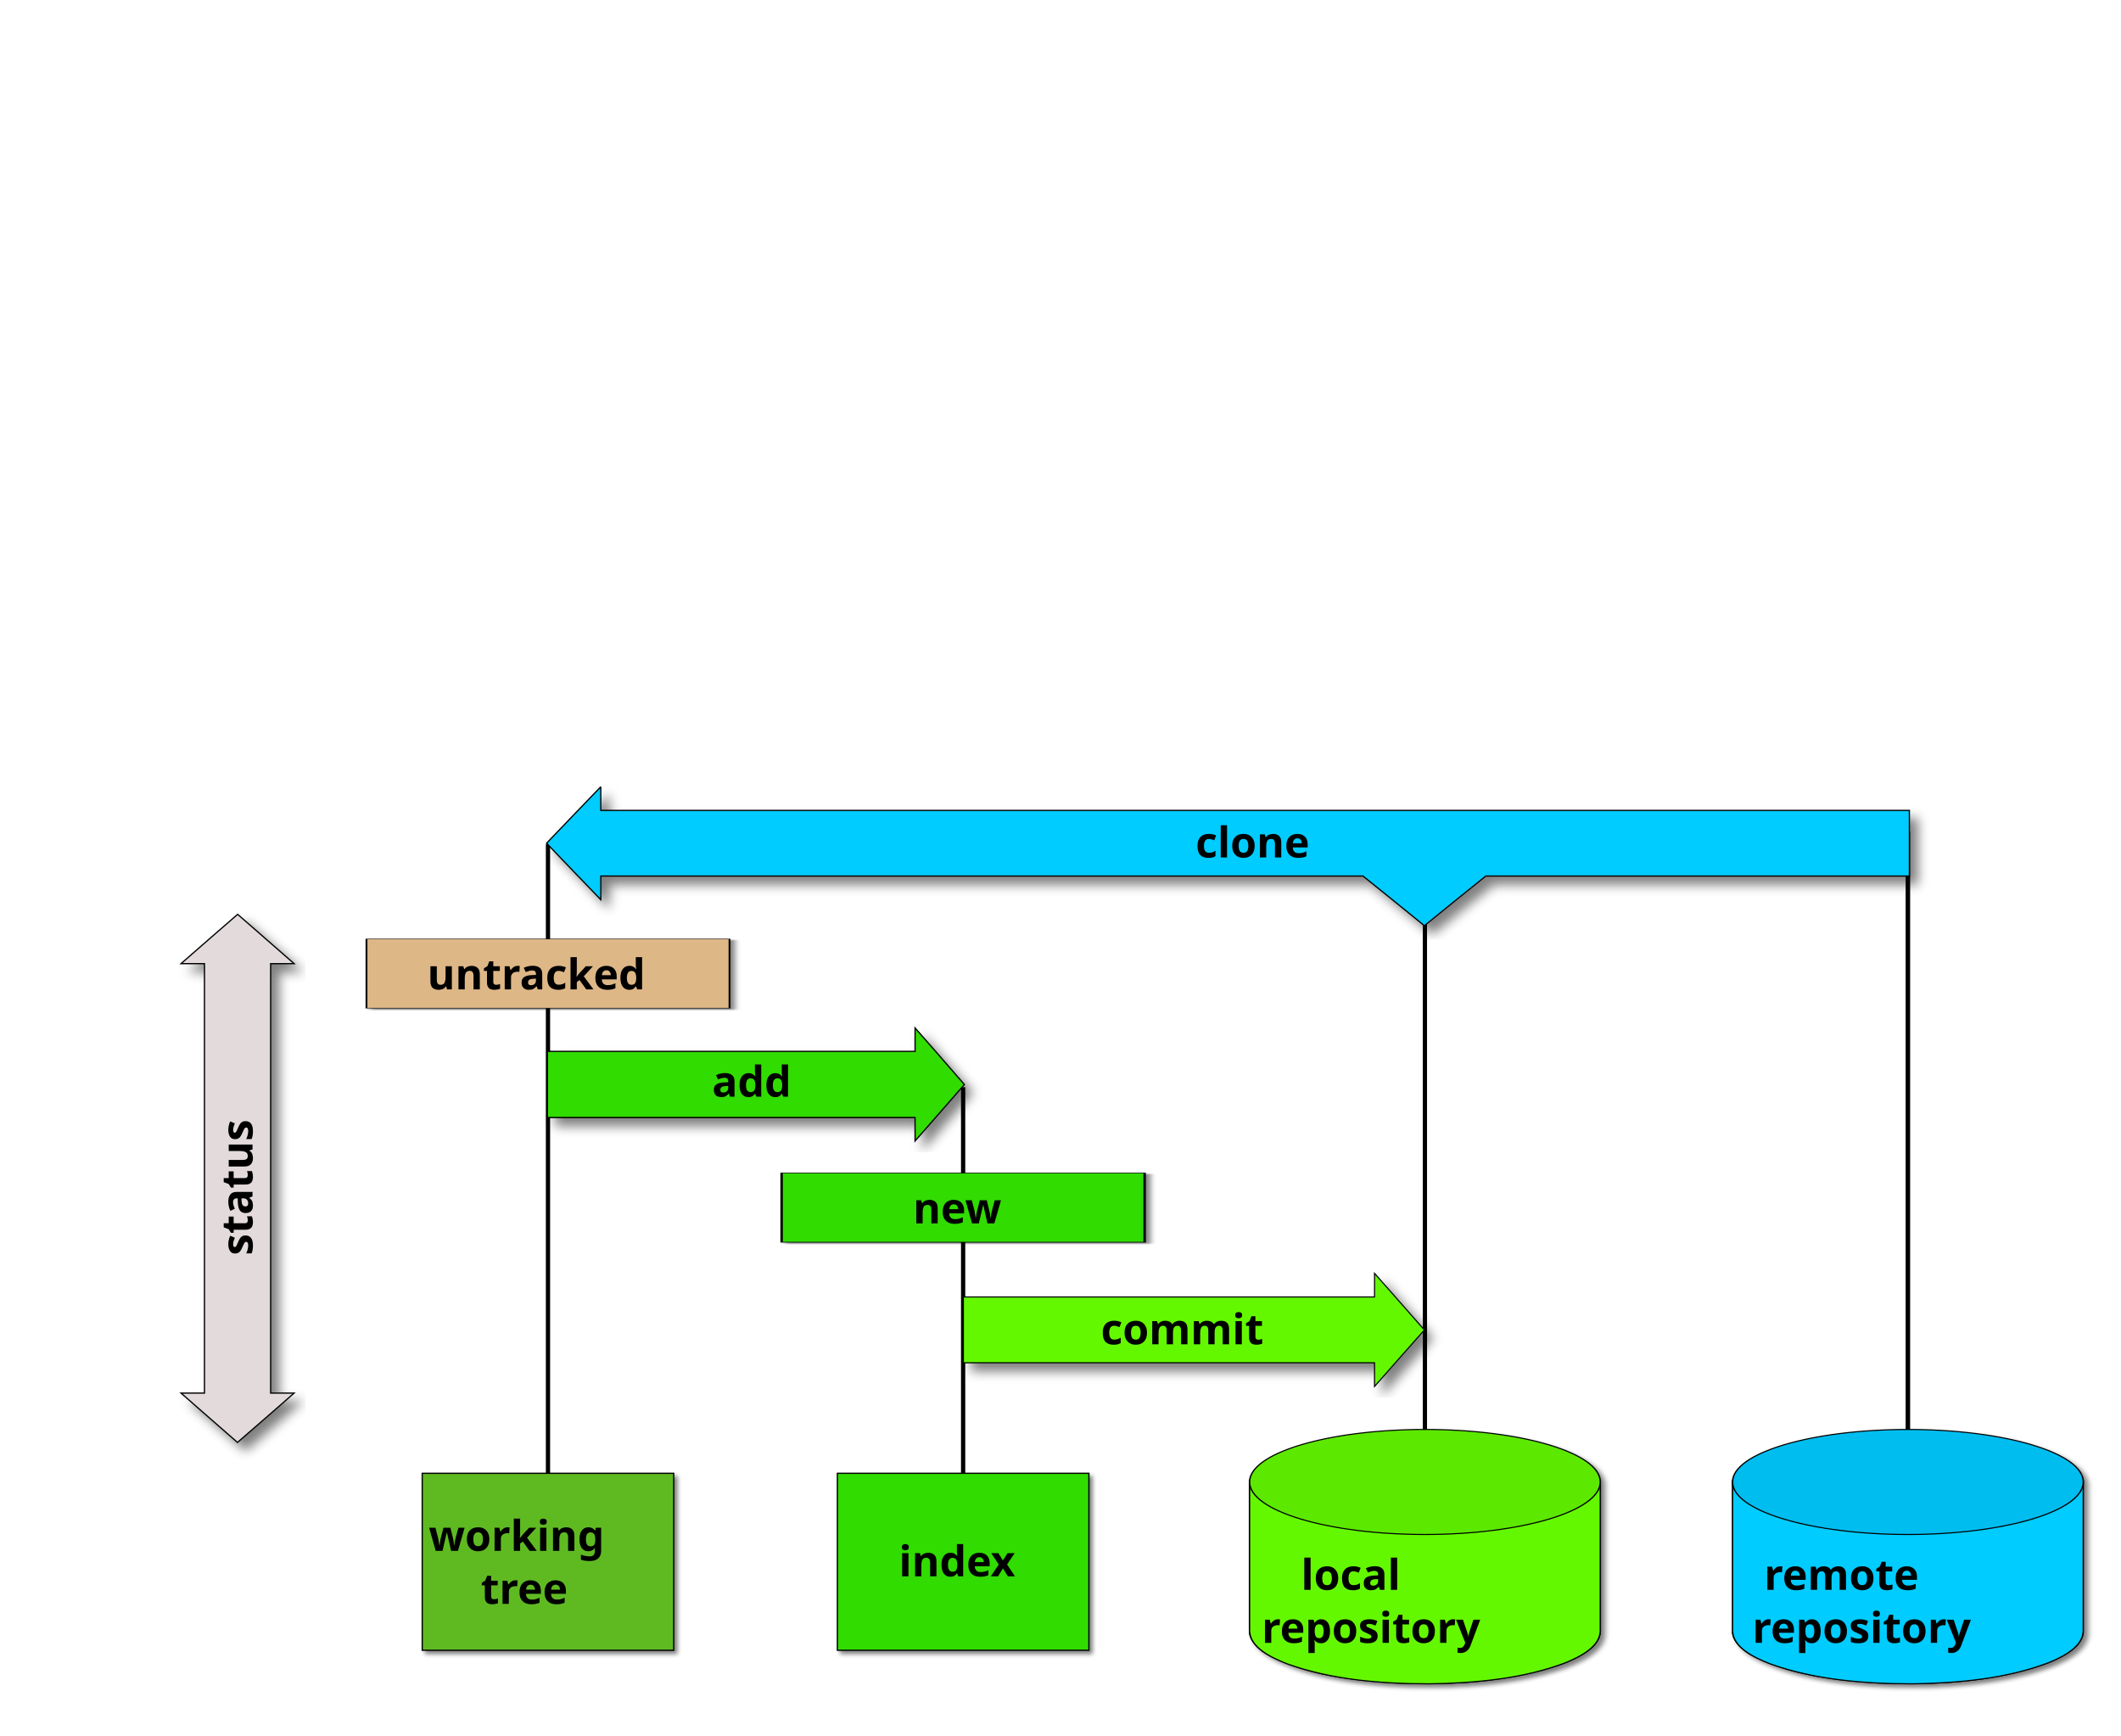
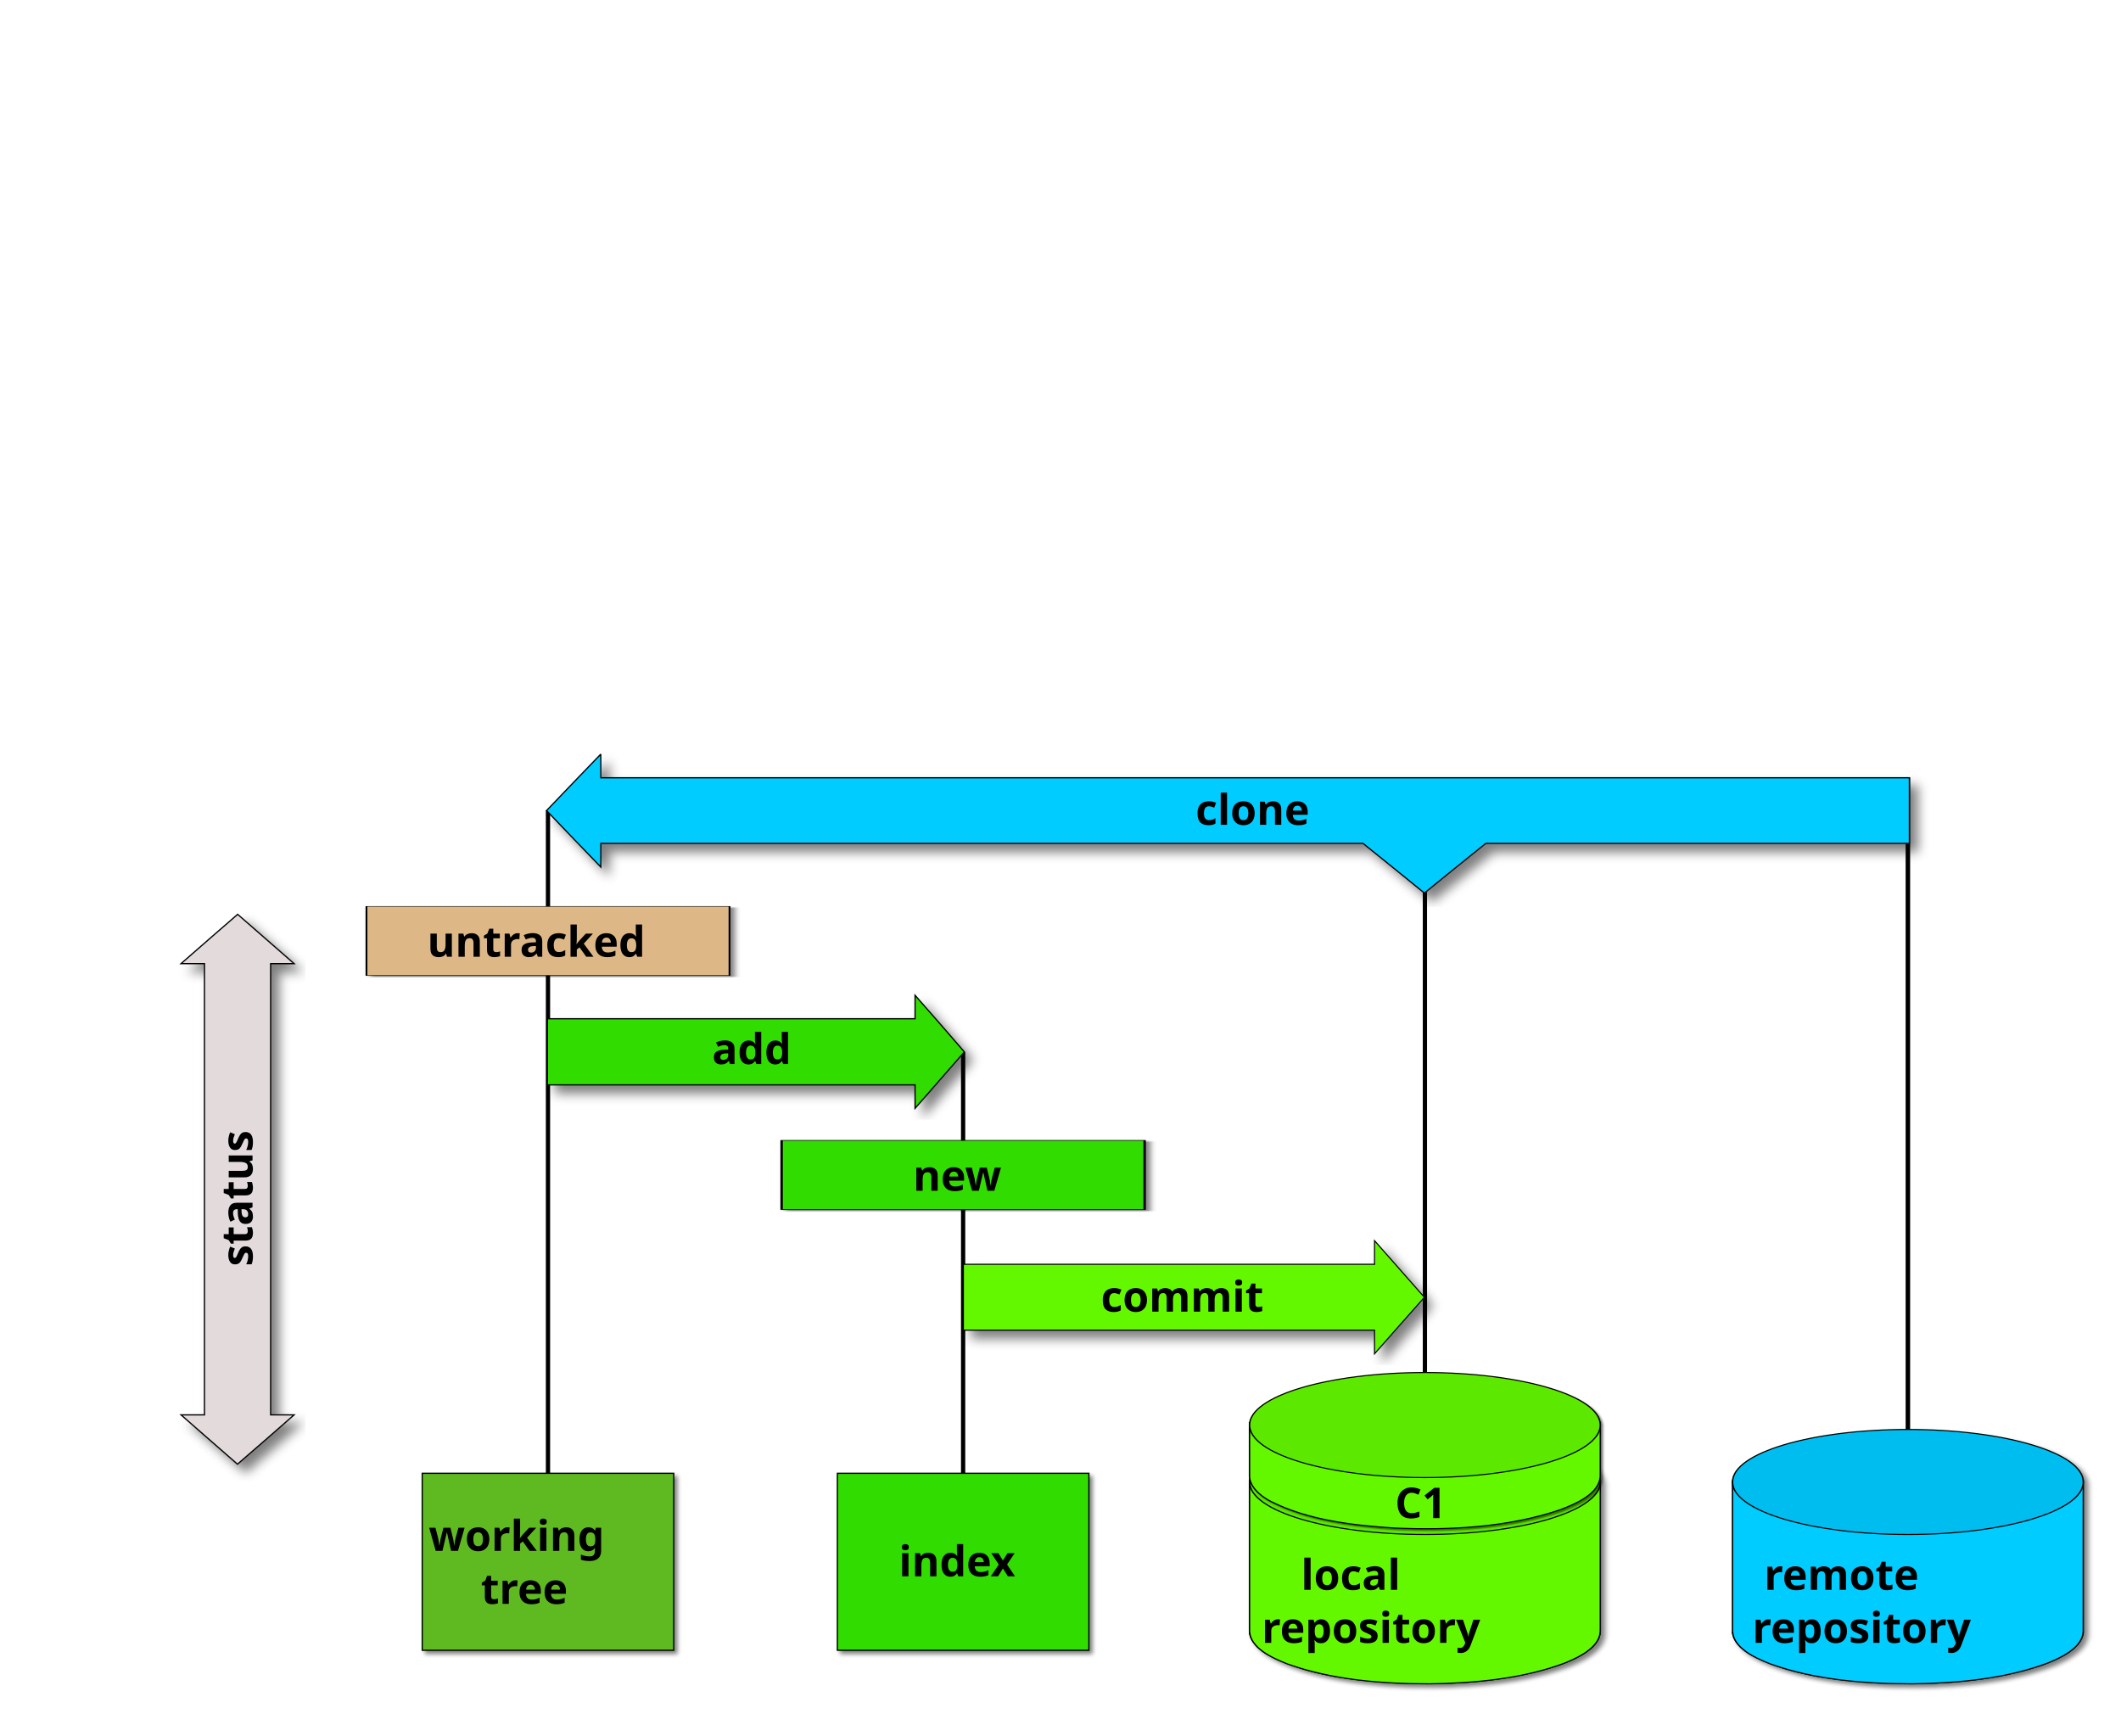
<svg xmlns="http://www.w3.org/2000/svg" xmlns:ns1="http://www.openswatchbook.org/uri/2009/osb" width="389.764" height="318.898" id="svg2" version="1.1">
  <defs id="defs4">
    <marker style="overflow:visible" id="TriangleOutS" refX="0" refY="0" orient="auto">
      <path transform="scale(0.2,0.2)" style="fill-rule:evenodd;stroke:#000000;stroke-width:1pt" d="m 5.77,0 -8.65,5 0,-10 8.65,5 z" id="path4184" />
    </marker>
    <marker style="overflow:visible" id="TriangleOutL" refX="0" refY="0" orient="auto">
      <path transform="scale(0.8,0.8)" style="fill-rule:evenodd;stroke:#000000;stroke-width:1pt" d="m 5.77,0 -8.65,5 0,-10 8.65,5 z" id="path4178" />
    </marker>
    <marker style="overflow:visible" id="Arrow1Mend" refX="0" refY="0" orient="auto">
      <path transform="matrix(-0.4,0,0,-0.4,-4,0)" style="fill-rule:evenodd;stroke:#000000;stroke-width:1pt" d="M 0,0 5,-5 -12.5,0 5,5 0,0 z" id="path4045" />
    </marker>
    <marker style="overflow:visible" id="Arrow1Lend" refX="0" refY="0" orient="auto">
      <path transform="matrix(-0.8,0,0,-0.8,-10,0)" style="fill-rule:evenodd;stroke:#000000;stroke-width:1pt" d="M 0,0 5,-5 -12.5,0 5,5 0,0 z" id="path4039" />
    </marker>
    <marker style="overflow:visible" id="Arrow1Lstart" refX="0" refY="0" orient="auto">
      <path transform="matrix(0.8,0,0,0.8,10,0)" style="fill-rule:evenodd;stroke:#000000;stroke-width:1pt" d="M 0,0 5,-5 -12.5,0 5,5 0,0 z" id="path4036" />
    </marker>
    <linearGradient ns1:paint="solid" id="linearGradient4513">
      <stop id="stop4515" offset="0" style="stop-color:#000000;stop-opacity:1;" />
    </linearGradient>
    <marker style="overflow:visible" id="Arrow2Lend" refX="0" refY="0" orient="auto">
      <path transform="matrix(-1.1,0,0,-1.1,-1.1,0)" d="M 8.719,4.034 -2.207,0.016 8.719,-4.002 c -1.745,2.372 -1.735,5.617 -6e-7,8.035 z" style="fill-rule:evenodd;stroke-width:0.625;stroke-linejoin:round" id="path4057" />
    </marker>
    <marker style="overflow:visible" id="Arrow2Lend-7" refX="0" refY="0" orient="auto">
      <path transform="matrix(-1.1,0,0,-1.1,-1.1,0)" d="M 8.719,4.034 -2.207,0.016 8.719,-4.002 c -1.745,2.372 -1.735,5.617 -6e-7,8.035 z" style="fill-rule:evenodd;stroke-width:0.625;stroke-linejoin:round" id="path4057-6" />
    </marker>
    <marker style="overflow:visible" id="TriangleOutS9" refX="0" refY="0" orient="auto">
      <path transform="scale(0.2,0.2)" style="fill:#deaa87;fill-rule:evenodd;stroke:#deaa87;stroke-width:1pt" d="m 5.77,0 -8.65,5 0,-10 8.65,5 z" id="path6605" />
    </marker>
    <filter color-interpolation-filters="sRGB" id="filter5995-1">
      <feFlood flood-opacity="0.5" flood-color="rgb(0,0,0)" result="flood" id="feFlood5997-1" />
      <feComposite in="flood" in2="SourceGraphic" operator="in" result="composite1" id="feComposite5999-8" />
      <feGaussianBlur stdDeviation="1" result="blur" id="feGaussianBlur6001-6" />
      <feOffset dx="1.5" dy="1.5" result="offset" id="feOffset6003-1" />
      <feComposite in="SourceGraphic" in2="offset" operator="over" result="composite2" id="feComposite6005-3" />
    </filter>
  </defs>
  <g transform="translate(0,-733.4651)" id="layer1">
-     <path id="path5556" d="m 350.602,886.248 0,132.551" style="fill:none;stroke:#000000;stroke-width:0.824;stroke-linecap:butt;stroke-linejoin:miter;stroke-miterlimit:4;stroke-opacity:1;stroke-dasharray:none" />
+     <path id="path5556" d="m 350.602,876.282 0,142.516" style="fill:none;stroke:#000000;stroke-width:0.824;stroke-linecap:butt;stroke-linejoin:miter;stroke-miterlimit:4;stroke-opacity:1;stroke-dasharray:none" />
    <g transform="matrix(0.5191779,0,0,0.4059778,-57.68251,757.9378)" id="g5540" style="fill:#00ccff;filter:url(#filter5995-1)">
      <g id="g3293-5" transform="matrix(0.4966146,0,0,0.4966146,498.7329,555.2995)" style="fill:#00ccff;stroke:#000000;stroke-width:1;stroke-miterlimit:4;stroke-opacity:1;stroke-dasharray:none">
        <path style="color:#000000;fill:#00ccff;fill-opacity:1;fill-rule:nonzero;stroke:#000000;stroke-width:1;stroke-miterlimit:4;stroke-opacity:1;stroke-dasharray:none;marker:none;visibility:visible;display:inline;overflow:visible;enable-background:accumulate" d="m 695.969,87.406 0,136.375 c -0.219,9.524 7.216,18.513 15.125,23.562 25.962,16.82 57.495,21.775 87.781,24.281 39.978,2.256 81.456,-0.584 118.594,-16.656 12.444,-6.019 27.748,-14.959 28.531,-30.438 0.002,-0.248 -0.022,-0.504 -0.031,-0.75 l 0.031,0 0,-136.375 -250.031,0 z" transform="translate(-241.7143,22.55341)" id="path3289-9" />
        <path d="m 704.286,111.076 c 0,26.431 -55.964,47.857 -125,47.857 -69.036,0 -125,-21.426 -125,-47.857 0,-26.431 55.964,-47.857 125,-47.857 69.036,0 125,21.426 125,47.857 z" style="color:#000000;fill:#00bdf0;fill-opacity:1;fill-rule:nonzero;stroke:#000000;stroke-width:1;stroke-miterlimit:4;stroke-opacity:1;stroke-dasharray:none;marker:none;visibility:visible;display:inline;overflow:visible;enable-background:accumulate" id="path3075-5" />
      </g>
      <path id="path4537-7" d="m 724.333,678.059 c 0.308,7.298 7.387,11.728 13.24,14.673 15.7,7.249 33.325,9.075 50.439,9.086 16.381,-0.332 33.239,-2.309 48.142,-9.539 5.538,-2.907 12.086,-7.293 12.332,-14.22" style="color:#000000;fill:#00ccff;stroke:#000000;stroke-width:0.497;stroke-miterlimit:4;stroke-opacity:1;stroke-dasharray:none;marker:none;visibility:visible;display:inline;overflow:visible;enable-background:accumulate" />
    </g>
-     <path style="fill:none;stroke:#000000;stroke-width:0.779;stroke-linecap:butt;stroke-linejoin:miter;stroke-miterlimit:4;stroke-opacity:1;stroke-dasharray:none" d="m 261.848,902.126 0,116.672" id="path5554" />
+     <path style="fill:none;stroke:#000000;stroke-width:0.779;stroke-linecap:butt;stroke-linejoin:miter;stroke-miterlimit:4;stroke-opacity:1;stroke-dasharray:none" d="m 261.848,896.595 0,122.203" id="path5554" />
    <g transform="matrix(0.5191779,0,0,0.4059778,-32.79595,757.864)" id="g5532" style="fill:#64f800;fill-opacity:1;filter:url(#filter5995-1)">
      <g id="g3293" transform="matrix(0.4966146,0,0,0.4966146,279.8466,555.4813)" style="fill:#64f800;fill-opacity:1;stroke:#000000;stroke-width:1;stroke-miterlimit:4;stroke-opacity:1;stroke-dasharray:none">
        <path style="color:#000000;fill:#64f800;fill-opacity:1;fill-rule:nonzero;stroke:#000000;stroke-width:1;stroke-miterlimit:4;stroke-opacity:1;stroke-dasharray:none;marker:none;visibility:visible;display:inline;overflow:visible;enable-background:accumulate" d="m 695.969,87.406 0,136.375 c -0.219,9.524 7.216,18.513 15.125,23.562 25.962,16.82 57.495,21.775 87.781,24.281 39.978,2.256 81.456,-0.584 118.594,-16.656 12.444,-6.019 27.748,-14.959 28.531,-30.438 0.002,-0.248 -0.022,-0.504 -0.031,-0.75 l 0.031,0 0,-136.375 -250.031,0 z" transform="translate(-241.7143,22.55341)" id="path3289" />
        <path d="m 704.286,111.076 c 0,26.431 -55.964,47.857 -125,47.857 -69.036,0 -125,-21.426 -125,-47.857 0,-26.431 55.964,-47.857 125,-47.857 69.036,0 125,21.426 125,47.857 z" style="color:#000000;fill:#5de800;fill-opacity:1;fill-rule:nonzero;stroke:#000000;stroke-width:1;stroke-miterlimit:4;stroke-opacity:1;stroke-dasharray:none;marker:none;visibility:visible;display:inline;overflow:visible;enable-background:accumulate" id="path3075" />
      </g>
      <path id="path4537" d="m 505.447,678.241 c 0.308,7.298 7.387,11.728 13.24,14.673 15.7,7.249 33.325,9.075 50.439,9.086 16.381,-0.332 33.239,-2.309 48.142,-9.539 5.538,-2.907 12.086,-7.293 12.332,-14.22" style="color:#000000;fill:#64f800;fill-opacity:1;stroke:#000000;stroke-width:0.497;stroke-miterlimit:4;stroke-opacity:1;stroke-dasharray:none;marker:none;visibility:visible;display:inline;overflow:visible;enable-background:accumulate" />
    </g>
-     <path id="path5552" d="m 176.989,933.237 0,85.561" style="fill:none;stroke:#000000;stroke-width:0.779;stroke-linecap:butt;stroke-linejoin:miter;stroke-miterlimit:4;stroke-opacity:1;stroke-dasharray:none" />
+     <path id="path5552" d="m 176.989,926.799 0,91.999" style="fill:none;stroke:#000000;stroke-width:0.779;stroke-linecap:butt;stroke-linejoin:miter;stroke-miterlimit:4;stroke-opacity:1;stroke-dasharray:none" />
    <g id="g7076" transform="matrix(0.3895608,0,0,0.3895608,-5.508709,651.9395)" style="filter:url(#filter5995-1)">
      <rect style="color:#000000;fill:#31dc00;fill-opacity:1;stroke:#000000;stroke-width:0.594;stroke-miterlimit:4;stroke-opacity:1;stroke-dasharray:none;marker:none;visibility:visible;display:inline;overflow:visible;enable-background:accumulate" id="rect2985" width="118.646" height="83.475" x="409.147" y="904.192" />
    </g>
    <text id="text3014-8-9" y="1023.104" x="165.175" style="font-size:6.795px;font-style:normal;font-variant:normal;font-weight:normal;font-stretch:normal;line-height:125%;letter-spacing:0px;word-spacing:0px;fill:#000000;fill-opacity:1;stroke:none;font-family:STIX;-inkscape-font-specification:STIX" xml:space="preserve">
      <tspan style="font-size:7.791px;font-style:normal;font-variant:normal;font-weight:bold;font-stretch:normal;fill:#000000;font-family:Sans;-inkscape-font-specification:Sans Bold" y="1023.104" x="165.175" id="tspan3016-1-7">index</tspan>
    </text>
-     <path style="fill:none;stroke:#000000;stroke-width:0.78;stroke-linecap:butt;stroke-linejoin:miter;stroke-miterlimit:4;stroke-opacity:1;stroke-dasharray:none" d="m 100.7,888.595 0,130.203" id="path5550" />
+     <path style="fill:none;stroke:#000000;stroke-width:0.78;stroke-linecap:butt;stroke-linejoin:miter;stroke-miterlimit:4;stroke-opacity:1;stroke-dasharray:none" d="m 100.7,882.345 0,136.453" id="path5550" />
    <g id="g7072" transform="matrix(0.3895608,0,0,0.3895608,-5.508709,651.9395)" style="filter:url(#filter5995-1)">
      <rect style="color:#000000;fill:#5fba22;fill-opacity:1;stroke:#000000;stroke-width:0.594;stroke-miterlimit:4;stroke-opacity:1;stroke-dasharray:none;marker:none;visibility:visible;display:inline;overflow:visible;enable-background:accumulate" id="rect2985-3" width="118.646" height="83.475" x="213.315" y="904.192" />
    </g>
    <text id="text3014-8" y="1018.426" x="100.767" style="font-size:6.795px;font-style:normal;font-variant:normal;font-weight:normal;font-stretch:normal;text-align:center;line-height:125%;letter-spacing:0px;word-spacing:0px;text-anchor:middle;fill:#000000;fill-opacity:1;stroke:none;font-family:STIX;-inkscape-font-specification:STIX" xml:space="preserve">
      <tspan style="font-size:7.791px;font-style:normal;font-variant:normal;font-weight:bold;font-stretch:normal;text-align:center;text-anchor:middle;fill:#000000;font-family:Sans;-inkscape-font-specification:Sans Bold" y="1018.426" x="102.122" id="tspan3016-1">working </tspan>
      <tspan style="font-size:7.791px;font-style:normal;font-variant:normal;font-weight:bold;font-stretch:normal;text-align:center;text-anchor:middle;fill:#000000;font-family:Sans;-inkscape-font-specification:Sans Bold" y="1028.165" x="100.767" id="tspan3279">tree</tspan>
    </text>
    <g transform="translate(19.50745,37.47321)" id="text4539" style="font-size:40px;font-style:normal;font-weight:normal;line-height:125%;letter-spacing:0px;word-spacing:0px;fill:#000000;fill-opacity:1;stroke:none;font-family:Sans" />
-     <path style="color:#000000;fill:#64f800;fill-opacity:1;fill-rule:nonzero;stroke:#000000;stroke-width:0.205;stroke-linecap:butt;stroke-linejoin:miter;stroke-miterlimit:4;stroke-opacity:1;stroke-dasharray:none;stroke-dashoffset:0;marker:none;visibility:visible;display:inline;overflow:visible;filter:url(#filter5995-1);enable-background:accumulate" d="m 252.594,967.434 0,4.344 -75.562,0 0,12.094 75.562,0 0,4.344 4.562,-5.187 4.594,-5.188 -4.594,-5.219 -4.562,-5.188 z" id="rect5911" />
-     <text id="text5915" y="980.472" x="202.304" style="font-size:15.582px;font-style:normal;font-weight:normal;line-height:125%;letter-spacing:0px;word-spacing:0px;fill:#000000;fill-opacity:1;stroke:none;font-family:Sans" xml:space="preserve">
-       <tspan y="980.472" x="202.304" id="tspan5917" style="font-size:7.791px;font-weight:bold">commit</tspan>
+     <path style="color:#000000;fill:#64f800;fill-opacity:1;fill-rule:nonzero;stroke:#000000;stroke-width:0.205;stroke-linecap:butt;stroke-linejoin:miter;stroke-miterlimit:4;stroke-opacity:1;stroke-dasharray:none;stroke-dashoffset:0;marker:none;visibility:visible;display:inline;overflow:visible;filter:url(#filter5995-1);enable-background:accumulate" d="m 252.594,961.434 0,4.344 -75.562,0 0,12.094 75.562,0 0,4.344 4.562,-5.187 4.594,-5.188 -4.594,-5.219 -4.562,-5.188 z" id="rect5911" />
+     <text id="text5915" y="974.472" x="202.304" style="font-size:15.582px;font-style:normal;font-weight:normal;line-height:125%;letter-spacing:0px;word-spacing:0px;fill:#000000;fill-opacity:1;stroke:none;font-family:Sans" xml:space="preserve">
+       <tspan y="974.472" x="202.304" id="tspan5917" style="font-size:7.791px;font-weight:bold">commit</tspan>
    </text>
    <text id="text5934" y="1025.589" x="262.057" style="font-size:15.582px;font-style:normal;font-weight:normal;text-align:center;line-height:125%;letter-spacing:0px;word-spacing:0px;text-anchor:middle;fill:#000000;fill-opacity:1;stroke:none;font-family:Sans" xml:space="preserve">
      <tspan style="font-size:7.791px;font-weight:bold;text-align:center;text-anchor:middle" y="1025.589" x="263.411" id="tspan5936">local </tspan>
      <tspan id="tspan5938" style="font-size:7.791px;font-weight:bold;text-align:center;text-anchor:middle" y="1035.328" x="262.057">repository</tspan>
    </text>
    <text xml:space="preserve" style="font-size:15.582px;font-style:normal;font-weight:normal;text-align:center;line-height:125%;letter-spacing:0px;word-spacing:0px;text-anchor:middle;fill:#000000;fill-opacity:1;stroke:none;font-family:Sans" x="352.227" y="1025.589" id="text5940">
      <tspan id="tspan5942" x="353.582" y="1025.589" style="font-size:7.791px;font-weight:bold;text-align:center;text-anchor:middle">remote </tspan>
      <tspan x="352.227" y="1035.328" style="font-size:7.791px;font-weight:bold;text-align:center;text-anchor:middle" id="tspan5944">repository</tspan>
    </text>
-     <path style="color:#000000;fill:#31dc00;fill-opacity:1;fill-rule:nonzero;stroke:#000000;stroke-width:0.23;stroke-linecap:butt;stroke-linejoin:miter;stroke-miterlimit:4;stroke-opacity:1;stroke-dasharray:none;stroke-dashoffset:0;marker:none;visibility:visible;display:inline;overflow:visible;enable-background:accumulate;filter:url(#filter5995-1)" d="m 168.156,922.34 0,4.312 -67.562,0 0,12.156 67.562,0 0,4.312 4.531,-5.188 4.531,-5.188 -4.531,-5.219 z" id="rect6830" />
-     <text xml:space="preserve" style="font-size:15.582px;font-style:normal;font-weight:normal;line-height:125%;letter-spacing:0px;word-spacing:0px;fill:#000000;fill-opacity:1;stroke:none;font-family:Sans" x="130.853" y="934.982" id="text6834">
-       <tspan style="font-size:7.791px;font-weight:bold" id="tspan6836" x="130.853" y="934.982">add</tspan>
+     <path style="color:#000000;fill:#31dc00;fill-opacity:1;fill-rule:nonzero;stroke:#000000;stroke-width:0.23;stroke-linecap:butt;stroke-linejoin:miter;stroke-miterlimit:4;stroke-opacity:1;stroke-dasharray:none;stroke-dashoffset:0;marker:none;visibility:visible;display:inline;overflow:visible;filter:url(#filter5995-1);enable-background:accumulate" d="m 168.156,916.34 0,4.312 -67.562,0 0,12.156 67.562,0 0,4.312 4.531,-5.188 4.531,-5.188 -4.531,-5.219 z" id="rect6830" />
+     <text xml:space="preserve" style="font-size:15.582px;font-style:normal;font-weight:normal;line-height:125%;letter-spacing:0px;word-spacing:0px;fill:#000000;fill-opacity:1;stroke:none;font-family:Sans" x="130.853" y="928.982" id="text6834">
+       <tspan style="font-size:7.791px;font-weight:bold" id="tspan6836" x="130.853" y="928.982">add</tspan>
    </text>
-     <path style="color:#000000;fill:#00ccff;fill-opacity:1;fill-rule:nonzero;stroke:#000000;stroke-width:0.228;stroke-linecap:butt;stroke-linejoin:miter;stroke-miterlimit:4;stroke-opacity:1;stroke-dasharray:none;stroke-dashoffset:0;marker:none;visibility:visible;display:inline;overflow:visible;filter:url(#filter5995-1);enable-background:accumulate" d="m 110.406,878.028 -5,5.188 -4.969,5.188 4.969,5.188 5,5.188 0,-4.344 140.062,0 5.625,4.531 5.656,4.594 5.656,-4.594 5.625,-4.531 77.844,0 0,-12.062 -240.469,0 0,-4.344 z" id="path3941" />
-     <text id="text6867" y="891.019" x="219.716" style="font-size:15.582px;font-style:normal;font-weight:normal;line-height:125%;letter-spacing:0px;word-spacing:0px;fill:#000000;fill-opacity:1;stroke:none;font-family:Sans" xml:space="preserve">
-       <tspan y="891.019" x="219.716" id="tspan6869" style="font-size:7.791px;font-weight:bold">clone</tspan>
+     <path style="color:#000000;fill:#00ccff;fill-opacity:1;fill-rule:nonzero;stroke:#000000;stroke-width:0.228;stroke-linecap:butt;stroke-linejoin:miter;stroke-miterlimit:4;stroke-opacity:1;stroke-dasharray:none;stroke-dashoffset:0;marker:none;visibility:visible;display:inline;overflow:visible;filter:url(#filter5995-1);enable-background:accumulate" d="m 110.406,872.028 -5,5.188 -4.969,5.188 4.969,5.188 5,5.188 0,-4.344 140.062,0 5.625,4.531 5.656,4.594 5.656,-4.594 5.625,-4.531 77.844,0 0,-12.062 -240.469,0 0,-4.344 z" id="path3941" />
+     <text id="text6867" y="885.019" x="219.716" style="font-size:15.582px;font-style:normal;font-weight:normal;line-height:125%;letter-spacing:0px;word-spacing:0px;fill:#000000;fill-opacity:1;stroke:none;font-family:Sans" xml:space="preserve">
+       <tspan y="885.019" x="219.716" id="tspan6869" style="font-size:7.791px;font-weight:bold">clone</tspan>
    </text>
    <flowRoot xml:space="preserve" id="flowRoot4099" style="fill:black;stroke:none;stroke-opacity:1;stroke-width:1px;stroke-linejoin:miter;stroke-linecap:butt;fill-opacity:1;font-family:Sans;font-style:normal;font-weight:normal;font-size:40px;line-height:125%;letter-spacing:0px;word-spacing:0px">
      <flowRegion id="flowRegion4101">
        <rect id="rect4103" width="1182.668" height="487.172" x="-115.105" y="-166.653" />
      </flowRegion>
      <flowPara id="flowPara4105" />
    </flowRoot>
-     <g id="g7068" transform="matrix(0.5622557,0,0,0.1521219,57.51562,768.461)" style="filter:url(#filter5995-1)">
+     <g id="g7068" transform="matrix(0.5622557,0,0,0.1521219,57.51562,762.461)" style="filter:url(#filter5995-1)">
      <rect style="color:#000000;fill:#deb787;fill-opacity:1;stroke:#000000;stroke-width:0.594;stroke-miterlimit:4;stroke-opacity:1;stroke-dasharray:none;marker:none;visibility:visible;display:inline;overflow:visible;enable-background:accumulate" id="rect2985-39" width="118.646" height="83.475" x="17.484" y="904.192" />
    </g>
-     <text id="text4180" y="915.262" x="78.518" style="font-size:40px;font-style:normal;font-weight:normal;line-height:125%;letter-spacing:0px;word-spacing:0px;fill:#000000;fill-opacity:1;stroke:none;font-family:Sans" xml:space="preserve">
-       <tspan id="tspan4182" style="font-size:7.791px;font-weight:bold" y="915.262" x="78.518">untracked</tspan>
+     <text id="text4180" y="909.262" x="78.518" style="font-size:40px;font-style:normal;font-weight:normal;line-height:125%;letter-spacing:0px;word-spacing:0px;fill:#000000;fill-opacity:1;stroke:none;font-family:Sans" xml:space="preserve">
+       <tspan id="tspan4182" style="font-size:7.791px;font-weight:bold" y="909.262" x="78.518">untracked</tspan>
    </text>
-     <g transform="matrix(0.5622557,0,0,0.1521219,133.804,811.461)" id="g4516" style="color:#000000;fill:#31dc00;fill-opacity:1;fill-rule:nonzero;stroke:#000000;stroke-width:0.791;stroke-linecap:butt;stroke-linejoin:miter;stroke-miterlimit:4;stroke-opacity:1;stroke-dasharray:none;stroke-dashoffset:0;marker:none;visibility:visible;display:inline;overflow:visible;enable-background:accumulate;filter:url(#filter5995-1)">
-       <rect y="904.192" x="17.484" height="83.475" width="118.646" id="rect4518" style="color:#000000;fill:#31dc00;fill-opacity:1;stroke:#000000;stroke-width:0.791;stroke-miterlimit:4;stroke-opacity:1;stroke-dasharray:none;marker:none;visibility:visible;display:inline;overflow:visible;enable-background:accumulate;fill-rule:nonzero;stroke-linecap:butt;stroke-linejoin:miter;stroke-dashoffset:0;filter:url(#filter5995-1-7)" />
+     <g transform="matrix(0.5622557,0,0,0.1521219,133.804,805.461)" id="g4516" style="color:#000000;fill:#31dc00;fill-opacity:1;fill-rule:nonzero;stroke:#000000;stroke-width:0.791;stroke-linecap:butt;stroke-linejoin:miter;stroke-miterlimit:4;stroke-opacity:1;stroke-dasharray:none;stroke-dashoffset:0;marker:none;visibility:visible;display:inline;overflow:visible;filter:url(#filter5995-1);enable-background:accumulate">
+       <rect y="904.192" x="17.484" height="83.475" width="118.646" id="rect4518" style="color:#000000;fill:#31dc00;fill-opacity:1;fill-rule:nonzero;stroke:#000000;stroke-width:0.791;stroke-linecap:butt;stroke-linejoin:miter;stroke-miterlimit:4;stroke-opacity:1;stroke-dasharray:none;stroke-dashoffset:0;marker:none;visibility:visible;display:inline;overflow:visible;filter:url(#filter5995-1-7);enable-background:accumulate" />
    </g>
-     <text xml:space="preserve" style="font-size:40px;font-style:normal;font-weight:normal;line-height:125%;letter-spacing:0px;word-spacing:0px;fill:#000000;fill-opacity:1;stroke:none;font-family:Sans" x="167.781" y="958.262" id="text4520">
-       <tspan x="167.781" y="958.262" style="font-size:7.791px;font-weight:bold" id="tspan4522">new</tspan>
+     <text xml:space="preserve" style="font-size:40px;font-style:normal;font-weight:normal;line-height:125%;letter-spacing:0px;word-spacing:0px;fill:#000000;fill-opacity:1;stroke:none;font-family:Sans" x="167.781" y="952.262" id="text4520">
+       <tspan x="167.781" y="952.262" style="font-size:7.791px;font-weight:bold" id="tspan4522">new</tspan>
    </text>
-     <path style="color:#000000;fill:#e3dbdb;fill-opacity:1;fill-rule:nonzero;stroke:#000000;stroke-width:0.23;stroke-linecap:butt;stroke-linejoin:miter;stroke-miterlimit:4;stroke-opacity:1;stroke-dasharray:none;stroke-dashoffset:0;marker:none;visibility:visible;display:inline;overflow:visible;enable-background:accumulate;filter:url(#filter5995-1)" d="m 54.047,910.532 -5.188,-4.531 -5.188,-4.531 -5.219,4.531 -5.188,4.531 4.312,0 0,2.938 0,73.033 0,2.938 -4.312,0 5.188,4.531 5.188,4.531 5.219,-4.531 5.188,-4.531 -4.312,0 0,-2.938 0,-73.033 0,-2.938 z" id="path4580" />
-     <text xml:space="preserve" style="font-size:40px;font-style:normal;font-weight:normal;line-height:125%;letter-spacing:0px;word-spacing:0px;fill:#000000;fill-opacity:1;stroke:none;font-family:Sans" x="-964.15" y="46.408" id="text4585" transform="matrix(0,-1,1,0,0,0)">
-       <tspan id="tspan4587" x="-964.15" y="46.408" style="font-size:8px;font-weight:bold">status</tspan>
+     <path style="color:#000000;fill:#e3dbdb;fill-opacity:1;fill-rule:nonzero;stroke:#000000;stroke-width:0.23;stroke-linecap:butt;stroke-linejoin:miter;stroke-miterlimit:4;stroke-opacity:1;stroke-dasharray:none;stroke-dashoffset:0;marker:none;visibility:visible;display:inline;overflow:visible;filter:url(#filter5995-1);enable-background:accumulate" d="m 54.047,910.532 -5.188,-4.531 -5.188,-4.531 -5.219,4.531 -5.188,4.531 4.312,0 0,2.938 0,77.033 0,2.938 -4.312,0 5.188,4.531 5.188,4.531 5.219,-4.531 5.188,-4.531 -4.312,0 0,-2.938 0,-77.033 0,-2.938 z" id="path4580" />
+     <text xml:space="preserve" style="font-size:40px;font-style:normal;font-weight:normal;line-height:125%;letter-spacing:0px;word-spacing:0px;fill:#000000;fill-opacity:1;stroke:none;font-family:Sans" x="-966.15" y="46.408" id="text4585" transform="matrix(0,-1,1,0,0,0)">
+       <tspan id="tspan4587" x="-966.15" y="46.408" style="font-size:8px;font-weight:bold">status</tspan>
+     </text>
+     <g style="fill:#64f800;fill-opacity:1" id="g3397" transform="matrix(0.5191779,0,0,0.4059778,-32.79595,554.9494)">
+       <g style="fill:#64f800;fill-opacity:1;stroke:#000000;stroke-width:1;stroke-miterlimit:4;stroke-opacity:1;stroke-dasharray:none;filter:url(#filter5995-1)" transform="matrix(0.4966146,0,0,0.4966146,279.8466,1034.459)" id="g3399">
+         <path id="path3401" d="m 695.969,76.541 0,48.041 c -0.219,9.524 7.216,18.513 15.125,23.562 25.962,16.82 57.495,21.775 87.781,24.281 39.978,2.256 81.456,-0.584 118.594,-16.656 12.444,-6.019 27.748,-14.959 28.531,-30.438 0.002,-0.248 -0.022,-0.504 -0.031,-0.75 l 0.031,0 0,-48.041 z" style="color:#000000;fill:#64f800;fill-opacity:1;fill-rule:nonzero;stroke:#000000;stroke-width:1;stroke-miterlimit:4;stroke-opacity:1;stroke-dasharray:none;marker:none;visibility:visible;display:inline;overflow:visible;enable-background:accumulate" transform="translate(-241.7143,22.55341)" />
+         <path id="path3403" style="color:#000000;fill:#5de800;fill-opacity:1;fill-rule:nonzero;stroke:#000000;stroke-width:1;stroke-miterlimit:4;stroke-opacity:1;stroke-dasharray:none;marker:none;visibility:visible;display:inline;overflow:visible;enable-background:accumulate" d="m 704.286,101.157 c 0,26.431 -55.964,47.857 -125,47.857 -69.036,0 -125,-21.426 -125,-47.857 0,-26.431 55.964,-47.857 125,-47.857 69.036,0 125,21.426 125,47.857 z" />
+       </g>
+     </g>
+     <text xml:space="preserve" style="font-size:15.582px;font-style:normal;font-weight:normal;line-height:125%;letter-spacing:0px;word-spacing:0px;fill:#000000;fill-opacity:1;stroke:none;font-family:Sans" x="256.35" y="1012.407" id="text3410">
+       <tspan style="font-size:7.791px;font-weight:bold" id="tspan3412" x="256.35" y="1012.407">C1</tspan>
    </text>
  </g>
</svg>
